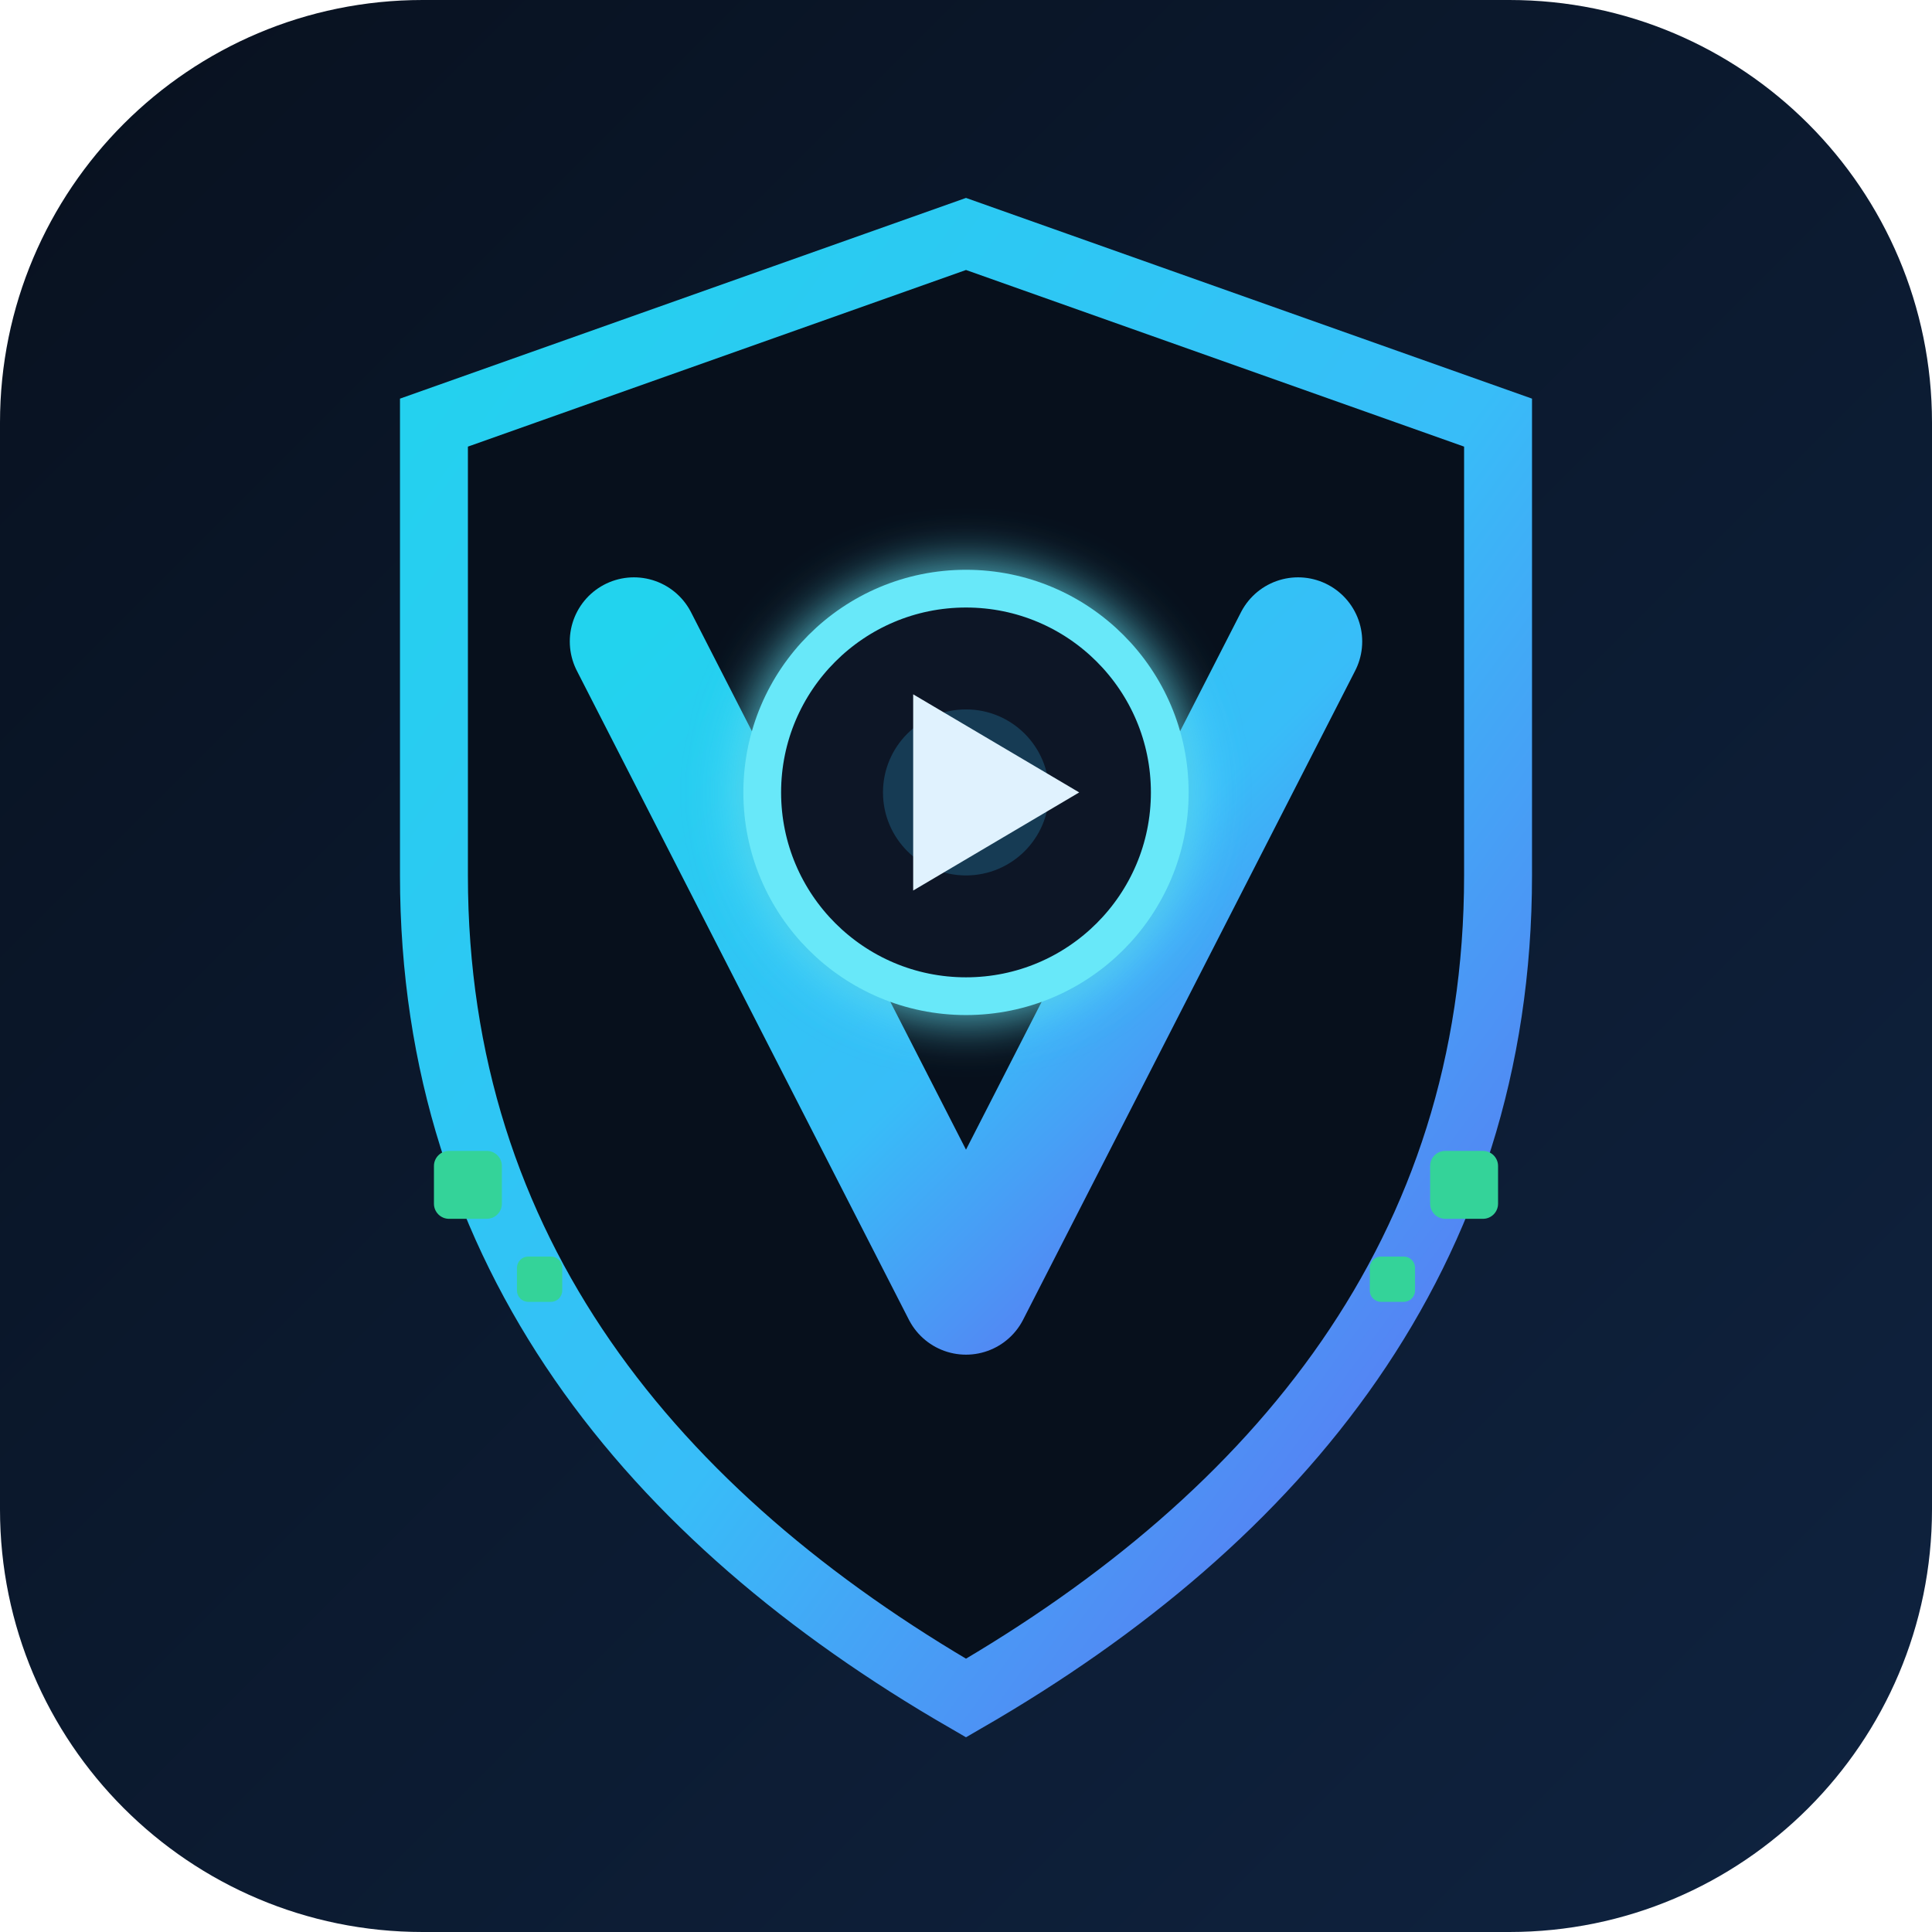
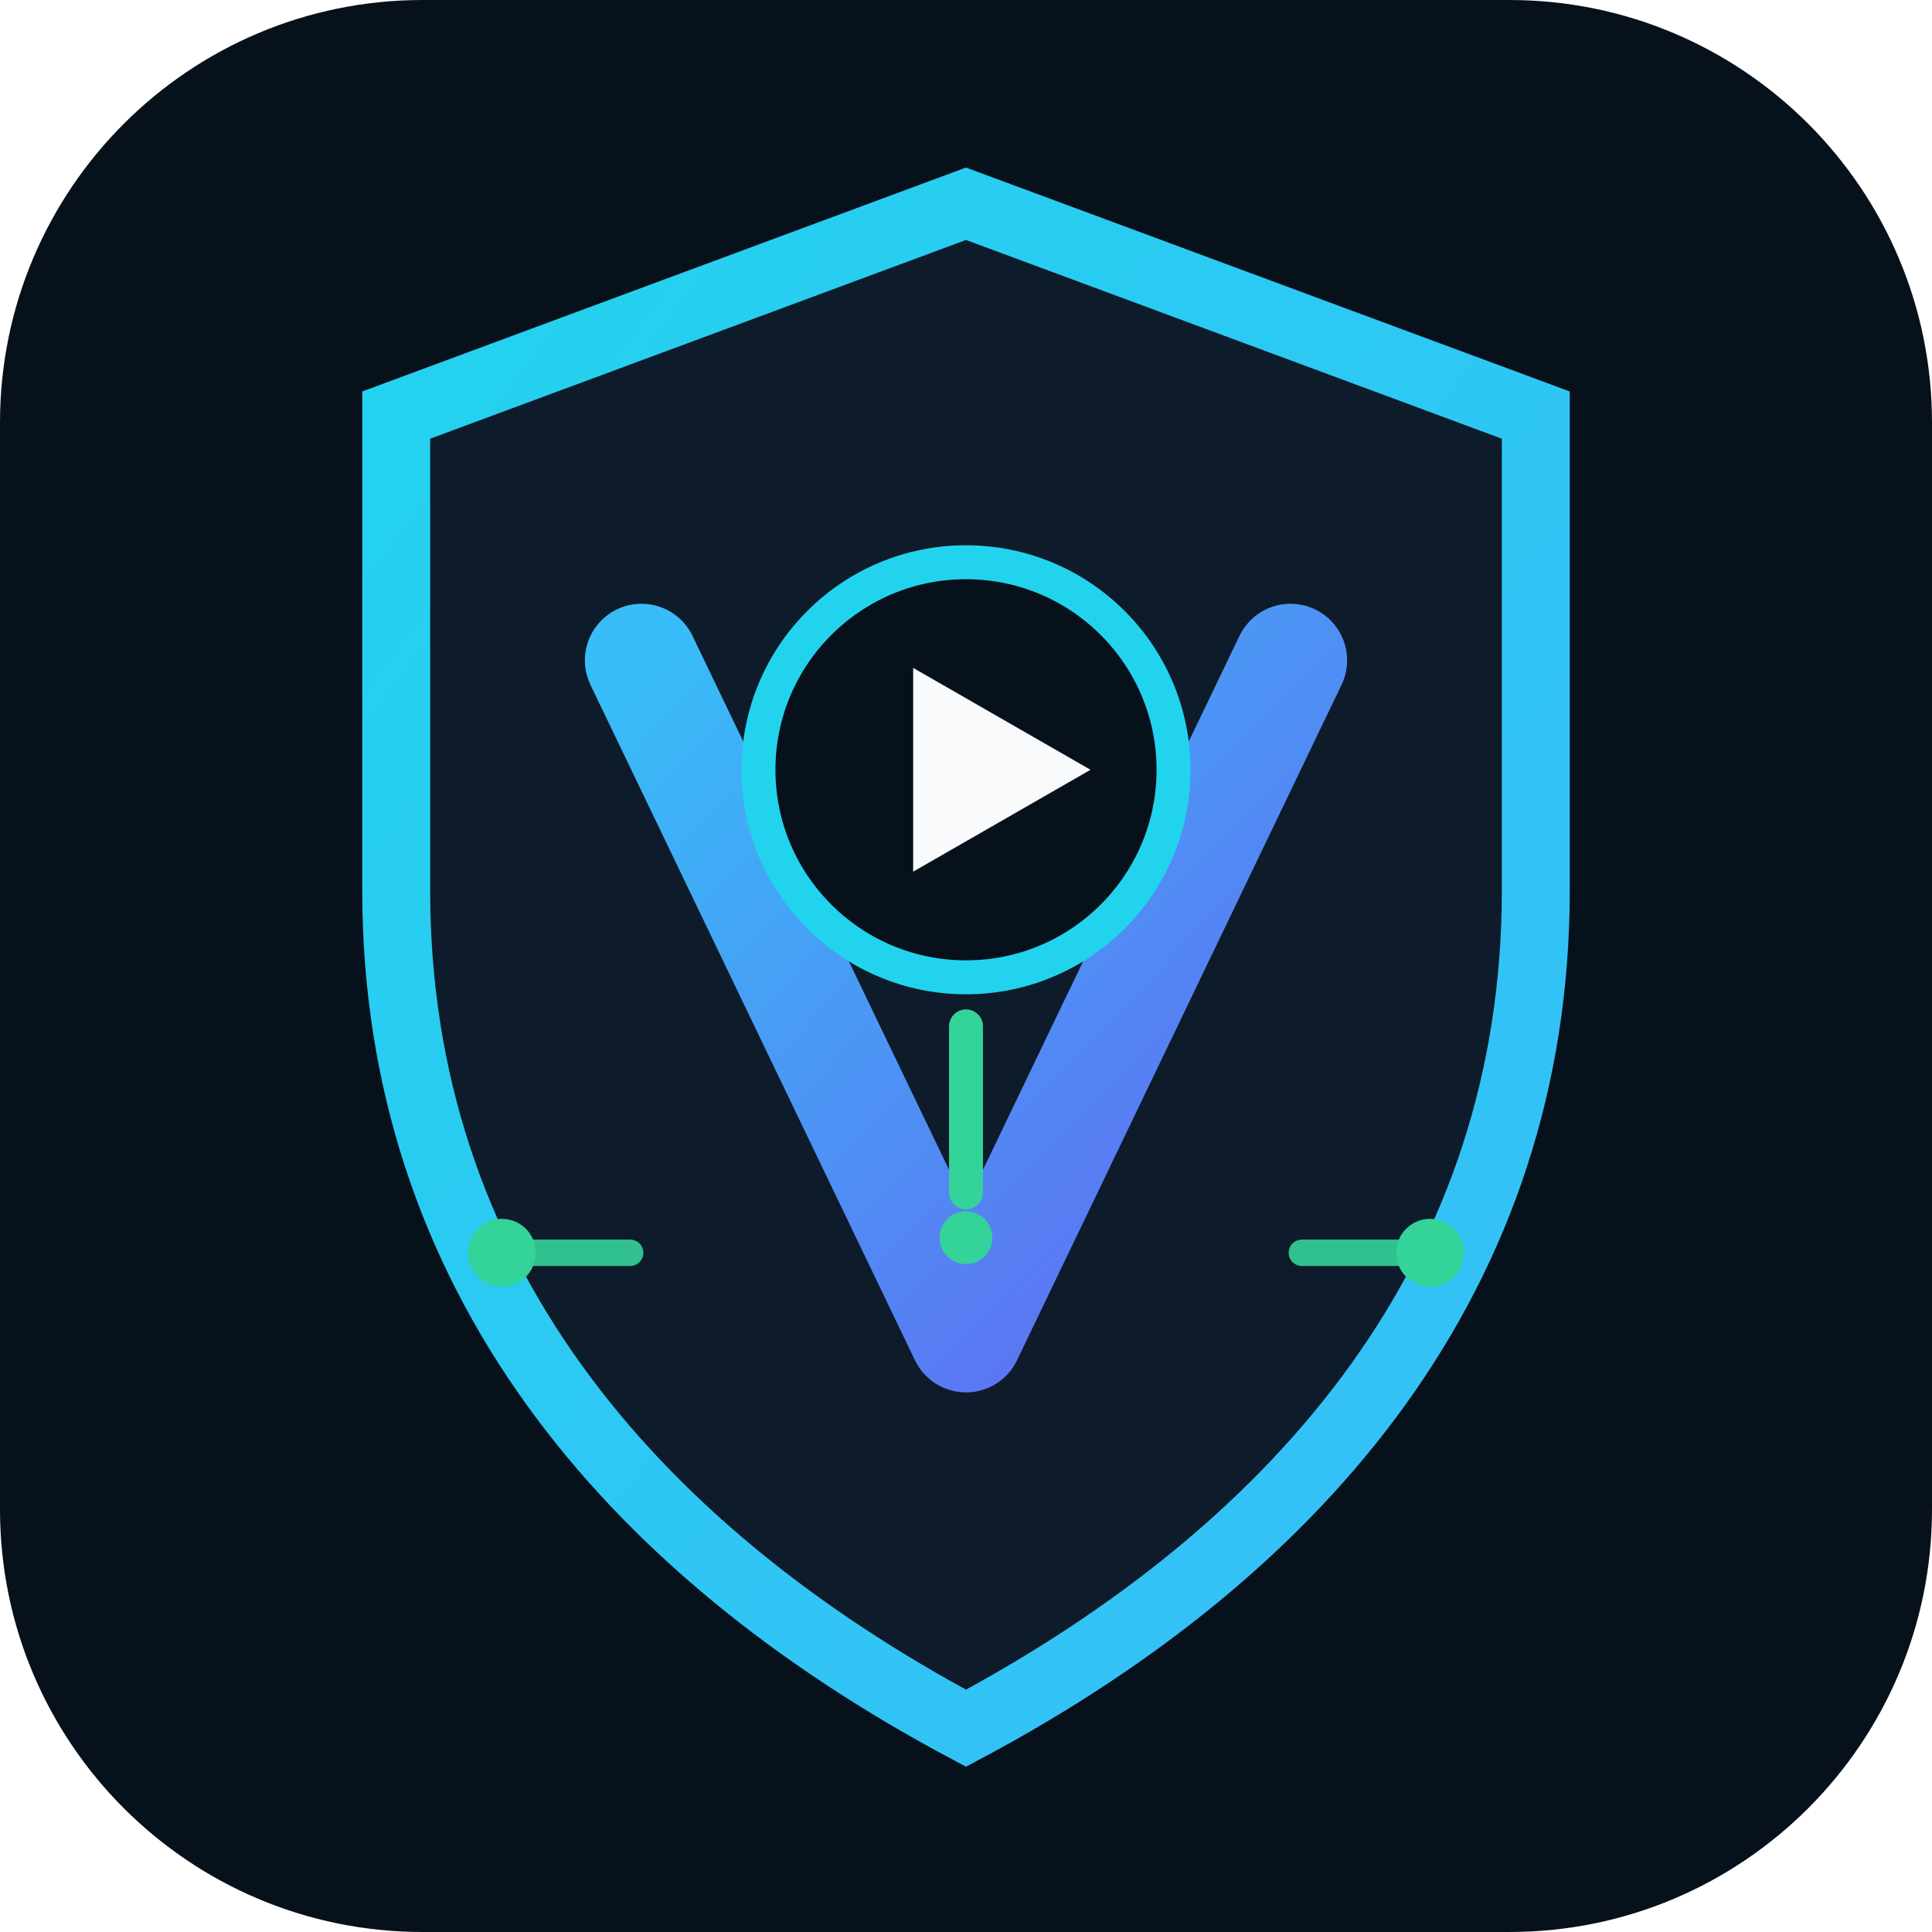
<svg xmlns="http://www.w3.org/2000/svg" viewBox="0 0 512 512" role="img" aria-labelledby="title desc">
  <defs>
-     <linearGradient id="bg" x1="0" y1="0" x2="1" y2="1">
-       <stop offset="0" stop-color="#08111f" />
-       <stop offset="1" stop-color="#0f2340" />
+     <linearGradient id="signal" x1="0" y1="0" x2="1" y2="1">
+       <stop offset="0" stop-color="#22D3EE" />
+       <stop offset="1" stop-color="#38BDF8" />
    </linearGradient>
-     <linearGradient id="accent" x1="0" y1="0" x2="1" y2="1">
-       <stop offset="0" stop-color="#22d3ee" />
-       <stop offset="0.55" stop-color="#38bdf8" />
-       <stop offset="1" stop-color="#6366f1" />
+     <linearGradient id="analysis" x1="0" y1="0" x2="1" y2="1">
+       <stop offset="0" stop-color="#38BDF8" />
+       <stop offset="1" stop-color="#6366F1" />
    </linearGradient>
-     <filter id="glow" x="-30%" y="-30%" width="160%" height="160%">
-       <feGaussianBlur stdDeviation="7" result="blur" />
-       <feMerge>
-         <feMergeNode in="blur" />
-         <feMergeNode in="SourceGraphic" />
-       </feMerge>
-     </filter>
  </defs>
-   <rect width="512" height="512" rx="112" fill="url(#bg)" />
-   <path d="M256 62 397 112v120c0 100-58 170-141 218-83-48-141-118-141-218V112L256 62Z" fill="#07101c" stroke="url(#accent)" stroke-width="18" />
-   <path d="M168 170 256 342 344 170" fill="none" stroke="url(#accent)" stroke-width="34" stroke-linecap="round" stroke-linejoin="round" />
-   <circle cx="256" cy="210" r="54" fill="#0a1728" stroke="#67e8f9" stroke-width="10" filter="url(#glow)" />
-   <circle cx="256" cy="210" r="22" fill="#38bdf8" opacity=".22" />
-   <path d="m242 184 44 26-44 26Z" fill="#e0f2fe" />
-   <g fill="#34d399">
-     <rect x="115" y="305" width="18" height="18" rx="4" />
-     <rect x="137" y="333" width="12" height="12" rx="3" />
-     <rect x="379" y="305" width="18" height="18" rx="4" />
-     <rect x="363" y="333" width="12" height="12" rx="3" />
-   </g>
+   <rect width="512" height="512" rx="112" fill="#07111C" />
+   <path d="M256 54 407 110v126c0 101-61 174-151 222-90-48-151-121-151-222V110L256 54Z" fill="#0D1B2A" stroke="url(#signal)" stroke-width="18" />
+   <path d="M170 175 256 354 342 175" fill="none" stroke="url(#analysis)" stroke-width="30" stroke-linecap="round" stroke-linejoin="round" />
+   <circle cx="256" cy="204" r="55" fill="#07111C" stroke="#22D3EE" stroke-width="9" />
+   <path d="m242 177 47 27-47 27Z" fill="#F8FAFC" />
+   <path d="M256 272v44" stroke="#34D399" stroke-width="9" stroke-linecap="round" />
+   <circle cx="256" cy="328" r="7" fill="#34D399" />
+   <circle cx="133" cy="332" r="9" fill="#34D399" />
+   <circle cx="379" cy="332" r="9" fill="#34D399" />
+   <path d="M133 332h34M345 332h34" stroke="#34D399" stroke-width="7" stroke-linecap="round" opacity=".9" />
</svg>
